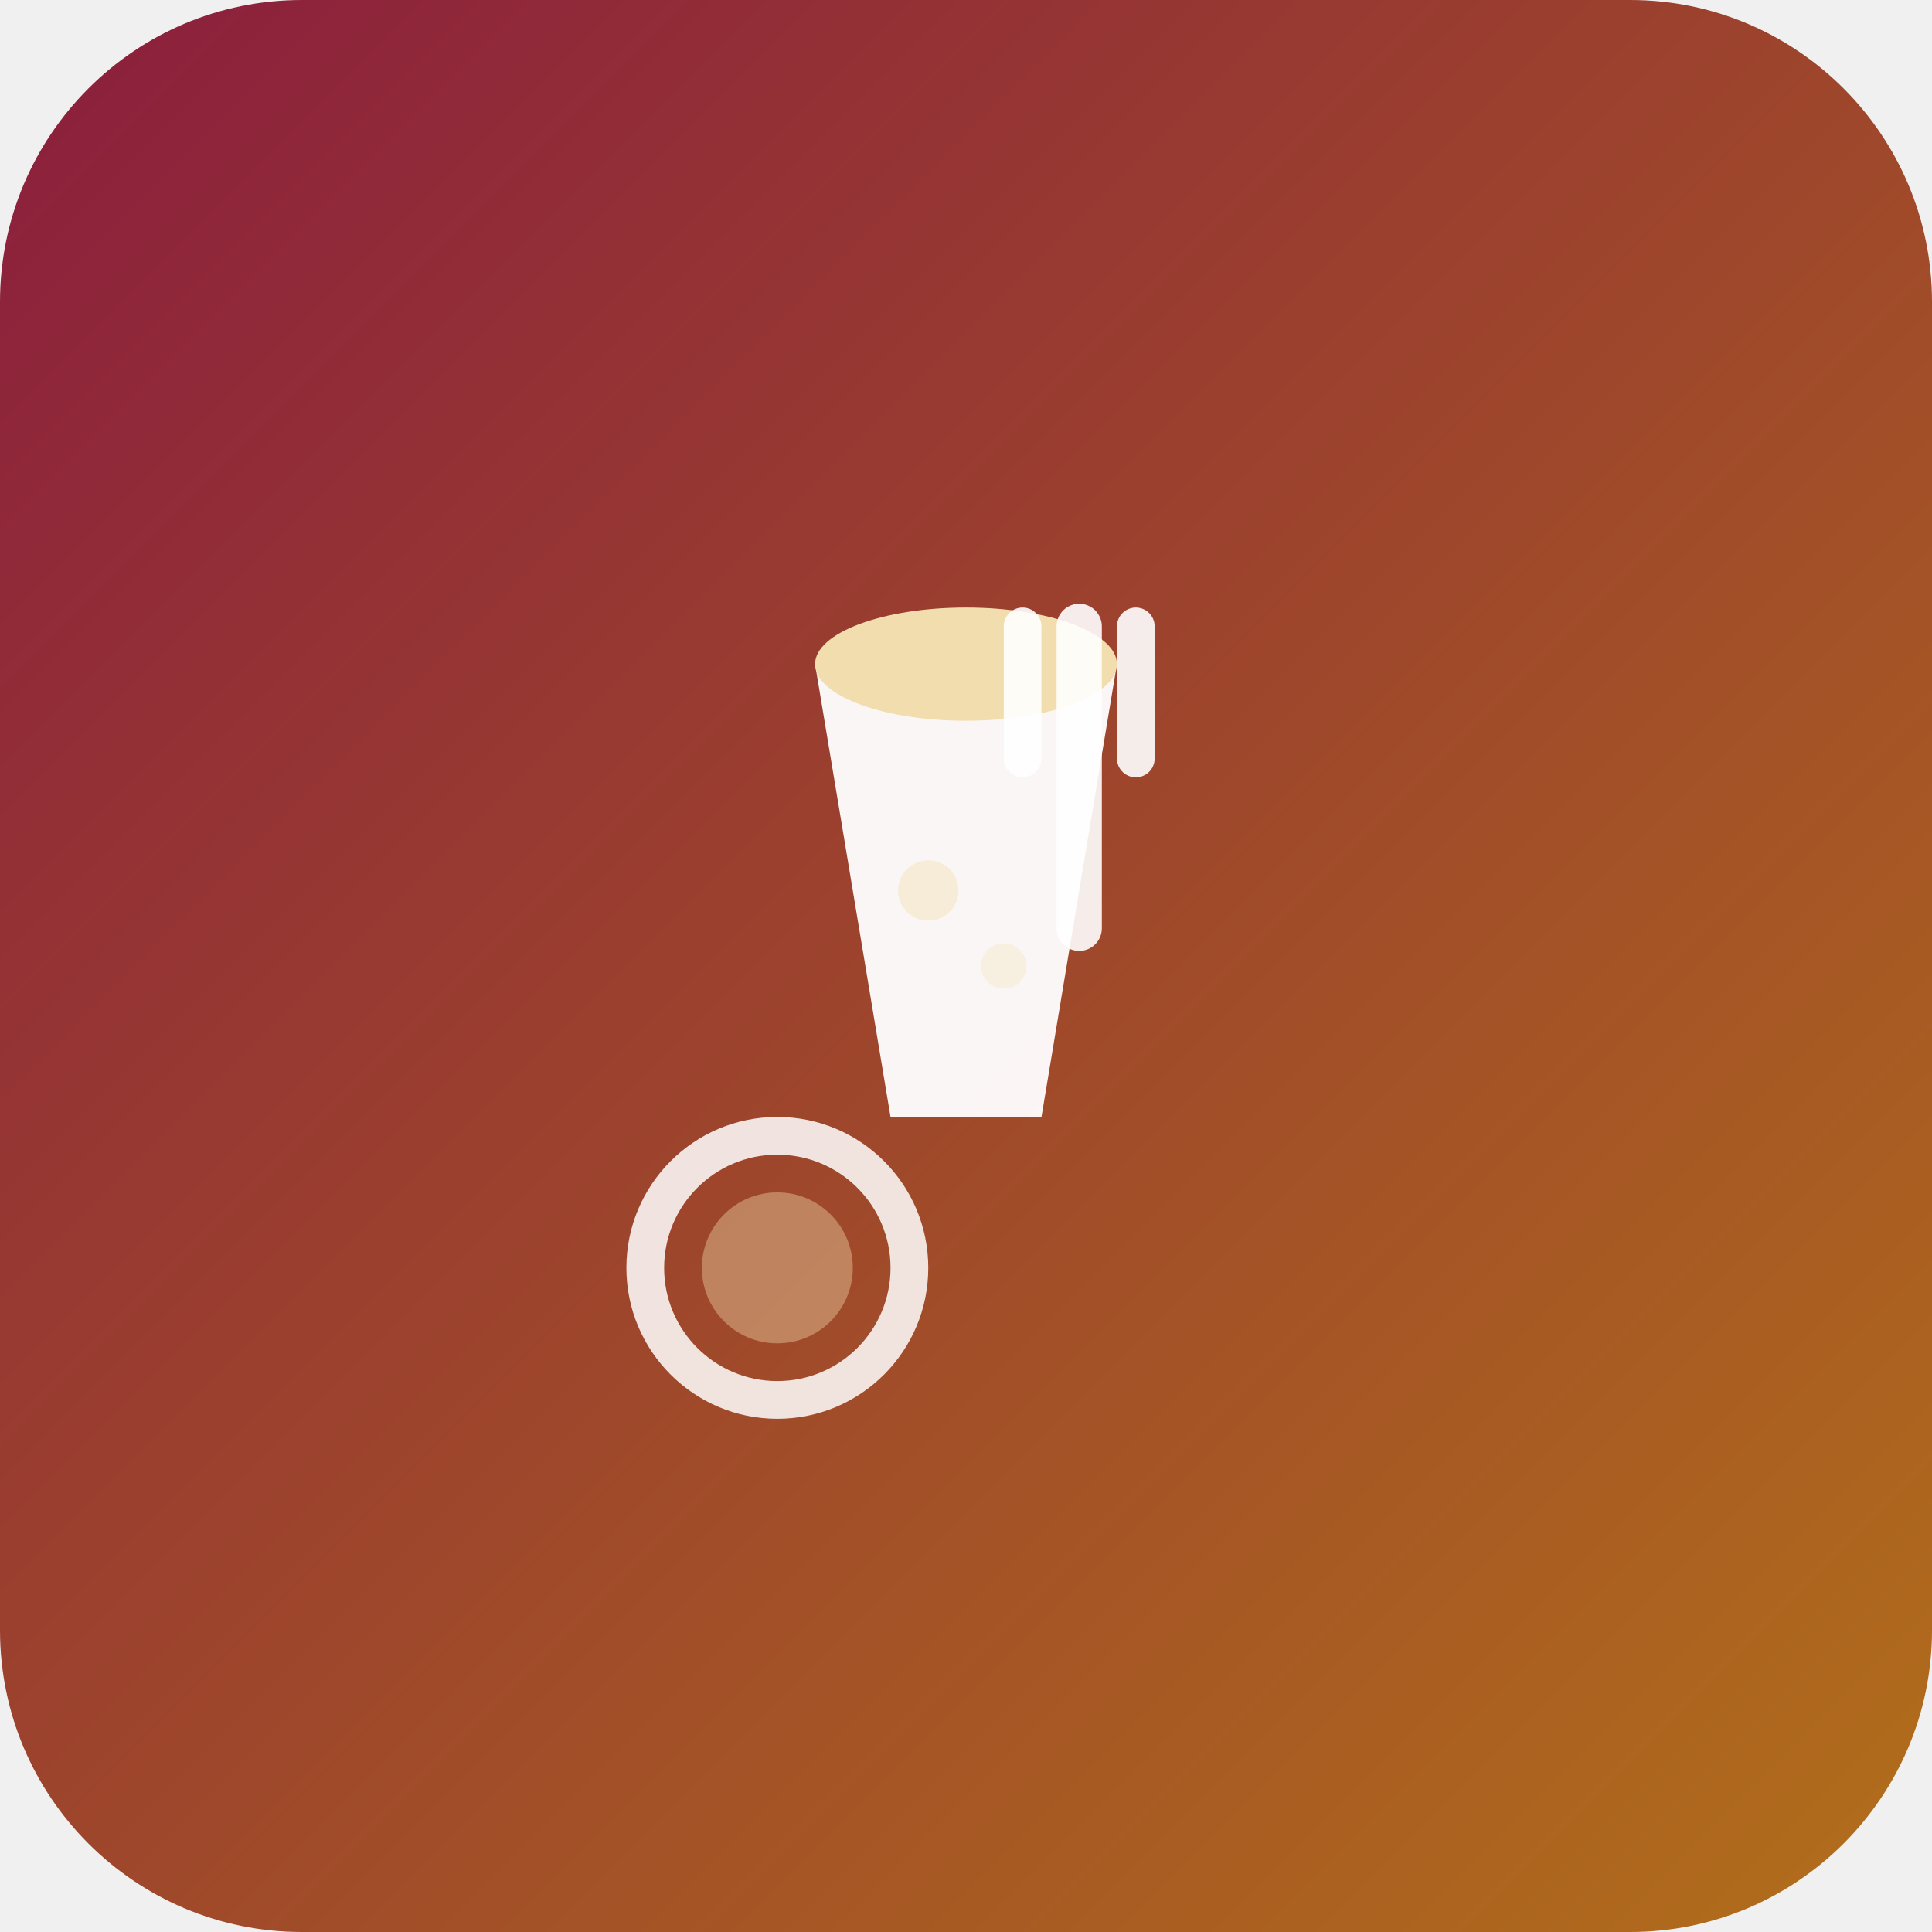
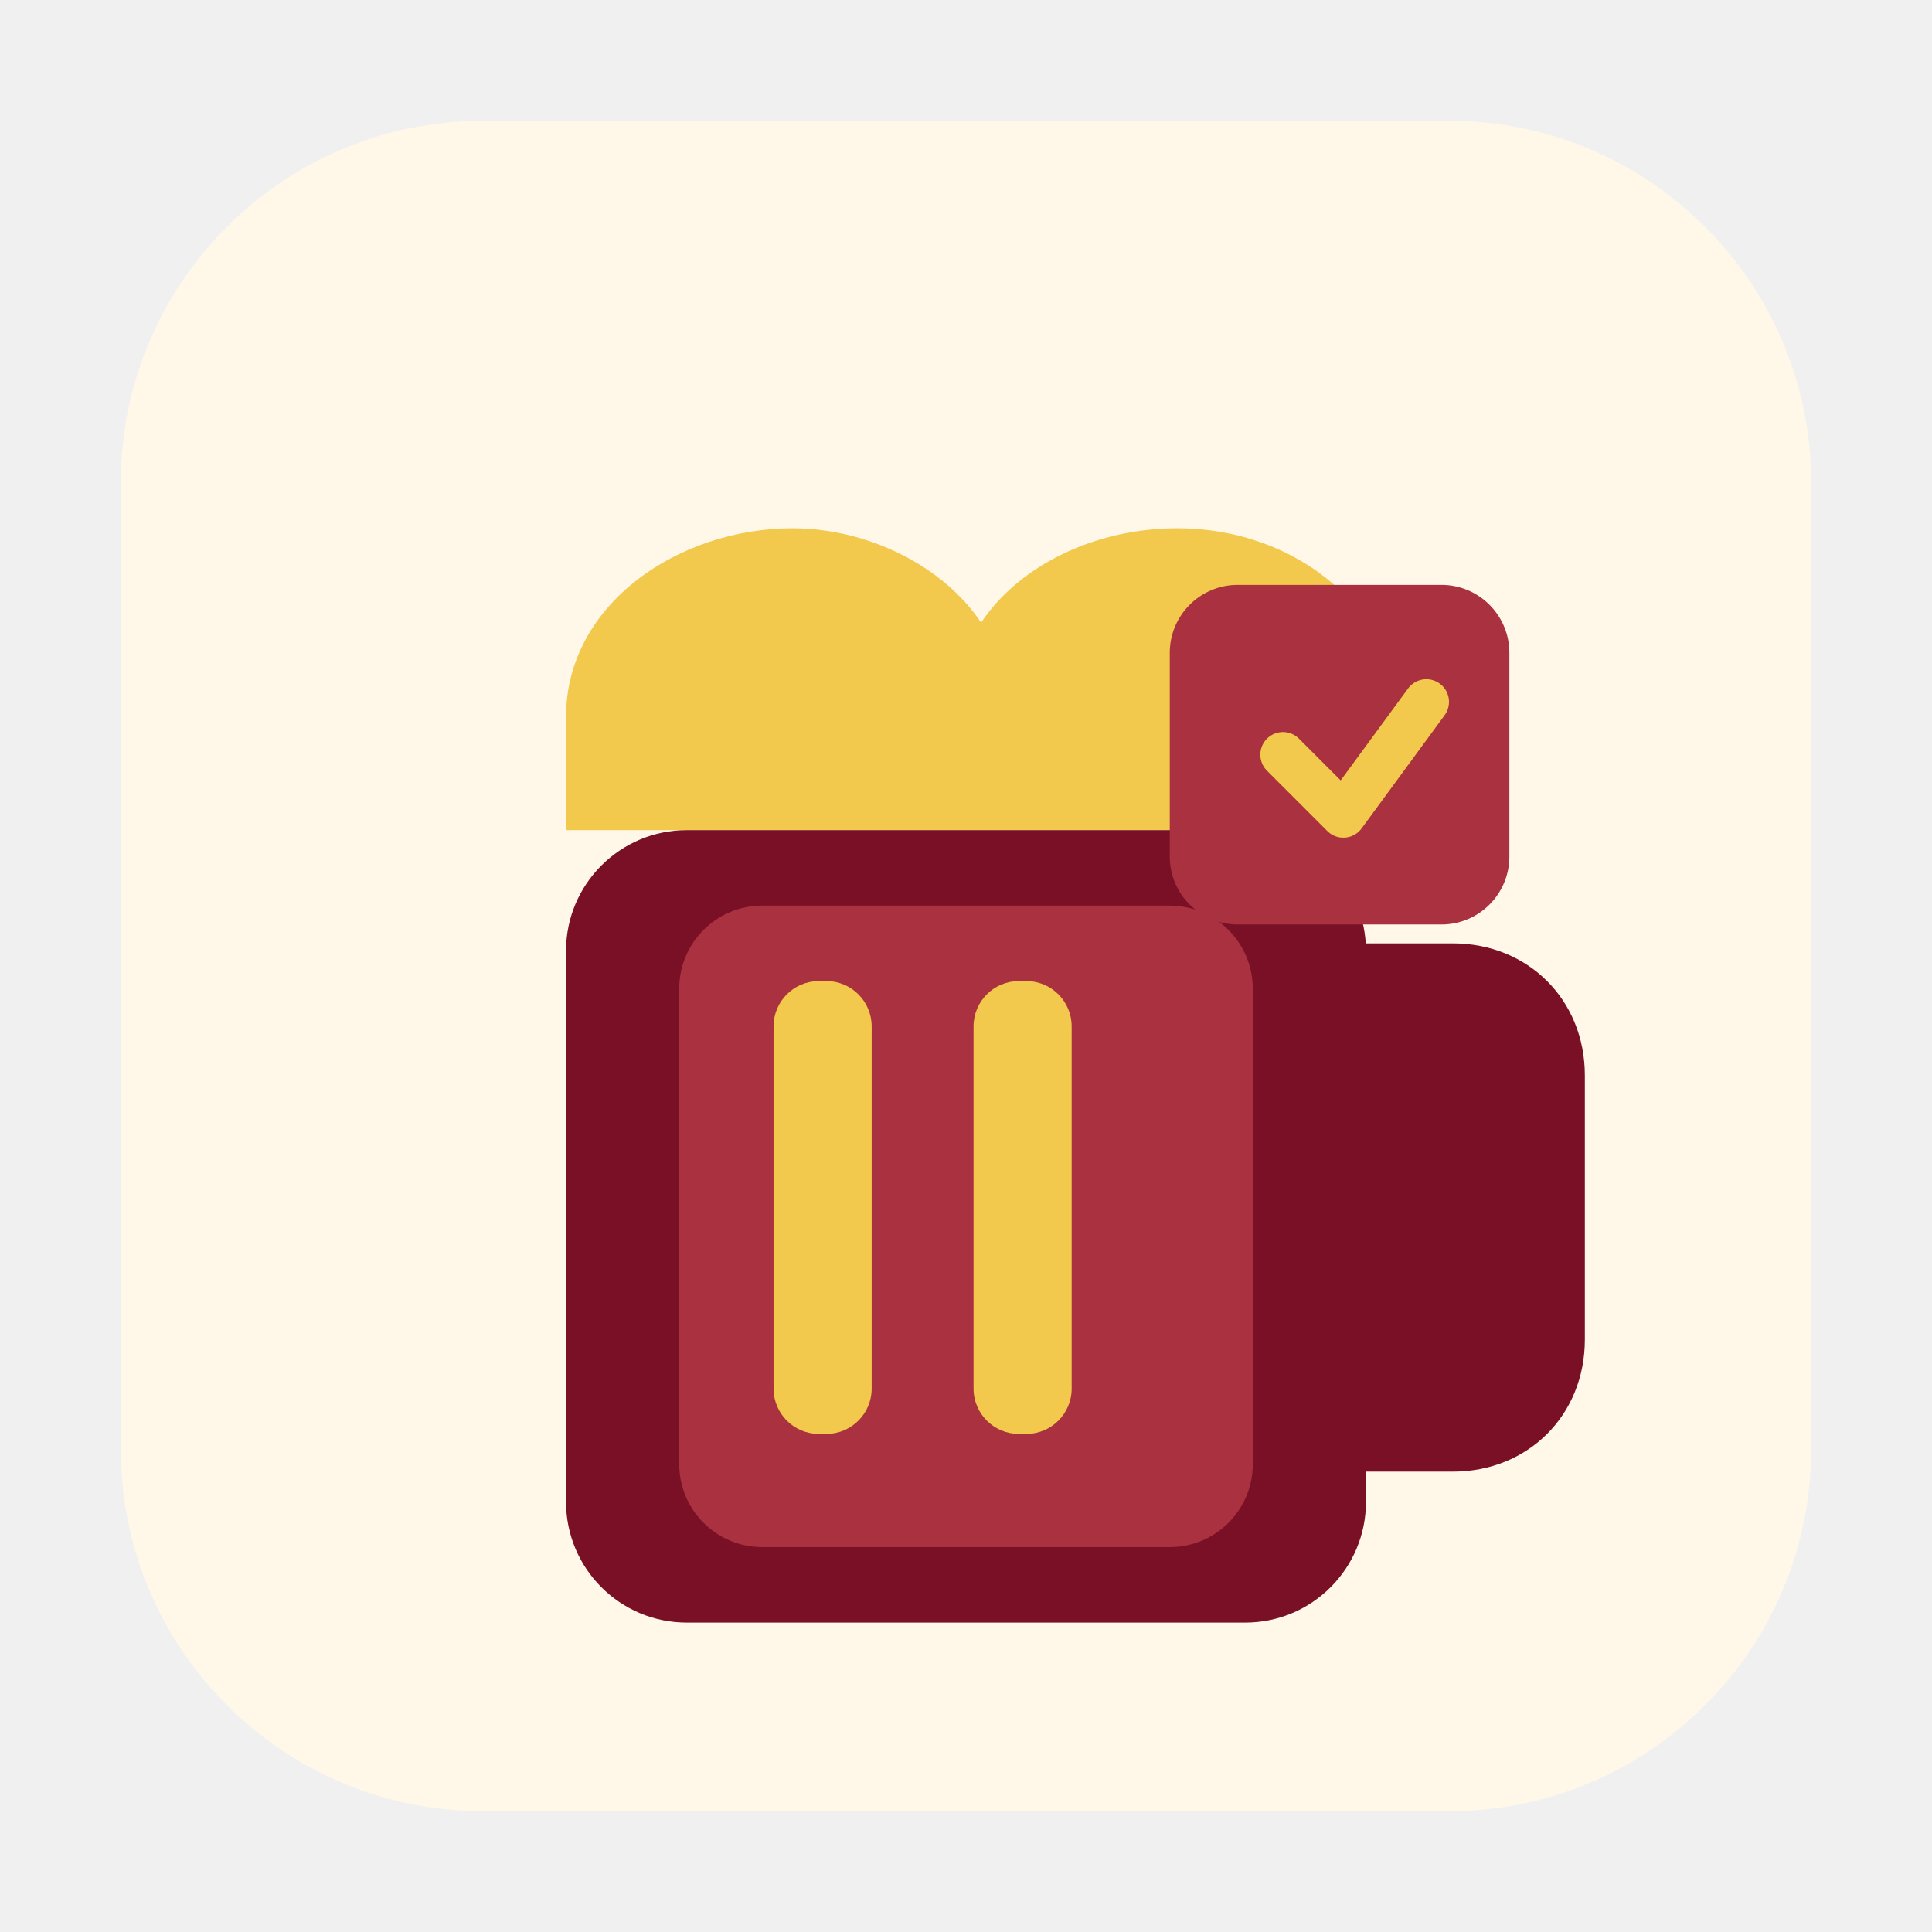
- <svg xmlns="http://www.w3.org/2000/svg" width="512" height="512" viewBox="0 0 512 512" fill="none">
-   <defs>
-     <linearGradient id="favicon-grad" x1="0%" y1="0%" x2="100%" y2="100%">
-       <stop offset="0%" style="stop-color:#8a1d3e;stop-opacity:1" />
-       <stop offset="100%" style="stop-color:#b26f1a;stop-opacity:1" />
-     </linearGradient>
-   </defs>
-   <rect width="512" height="512" rx="80" fill="url(#favicon-grad)" />
-   <g transform="translate(256, 256)">
-     <g transform="translate(-80, -100)">
-       <path d="M40 20 L120 20 L100 140 L60 140 Z" fill="#fff" opacity="0.95" />
-       <ellipse cx="80" cy="20" rx="40" ry="15" fill="#f1ddad" />
-       <circle cx="70" cy="80" r="8" fill="#f1ddad" opacity="0.4" />
-       <circle cx="90" cy="100" r="6" fill="#f1ddad" opacity="0.3" />
-     </g>
-     <g transform="translate(30, -90)">
-       <path d="M0 0 L0 80" stroke="#fff" stroke-width="12" stroke-linecap="round" opacity="0.9" />
-       <path d="M-15 0 L-15 35" stroke="#fff" stroke-width="10" stroke-linecap="round" opacity="0.9" />
-       <path d="M15 0 L15 35" stroke="#fff" stroke-width="10" stroke-linecap="round" opacity="0.9" />
-     </g>
-     <circle cx="-50" cy="80" r="35" fill="none" stroke="#fff" stroke-width="10" opacity="0.85" />
-     <circle cx="-50" cy="80" r="20" fill="#f1ddad" opacity="0.4" />
-   </g>
+ <svg xmlns="http://www.w3.org/2000/svg" width="512" height="512" viewBox="0 0 512 512">
+   <rect x="32" y="32" width="448" height="448" rx="96" ry="96" fill="#FFF7E8" />
+   <path d="M150 190        C150 160 180 140 210 140        C230 140 250 150 260 165        C270 150 290 140 312 140        C344 140 370 162 370 190        L370 220        L150 220 Z" fill="#F2C94C" />
+   <rect x="150" y="220" width="212" height="210" rx="32" ry="32" fill="#7A1025" />
+   <rect x="180" y="240" width="152" height="170" rx="22" ry="22" fill="#AA3140" />
+   <rect x="205" y="260" width="26" height="120" rx="12" ry="12" fill="#F2C94C" />
+   <rect x="258" y="260" width="26" height="120" rx="12" ry="12" fill="#F2C94C" />
+   <path d="M340 250        L385 250        C405 250 420 265 420 285        L420 355        C420 375 405 390 385 390        L340 390        Z        M360 272        L383 272        C392 272 400 280 400 289        L400 351        C400 360 392 368 383 368        L360 368 Z" fill="#7A1025" />
+   <rect x="310" y="155" width="90" height="90" rx="18" ry="18" fill="#AA3140" />
+   <path d="M340 200 L356 216 L378 186" fill="none" stroke="#F2C94C" stroke-width="12" stroke-linecap="round" stroke-linejoin="round" />
</svg>
